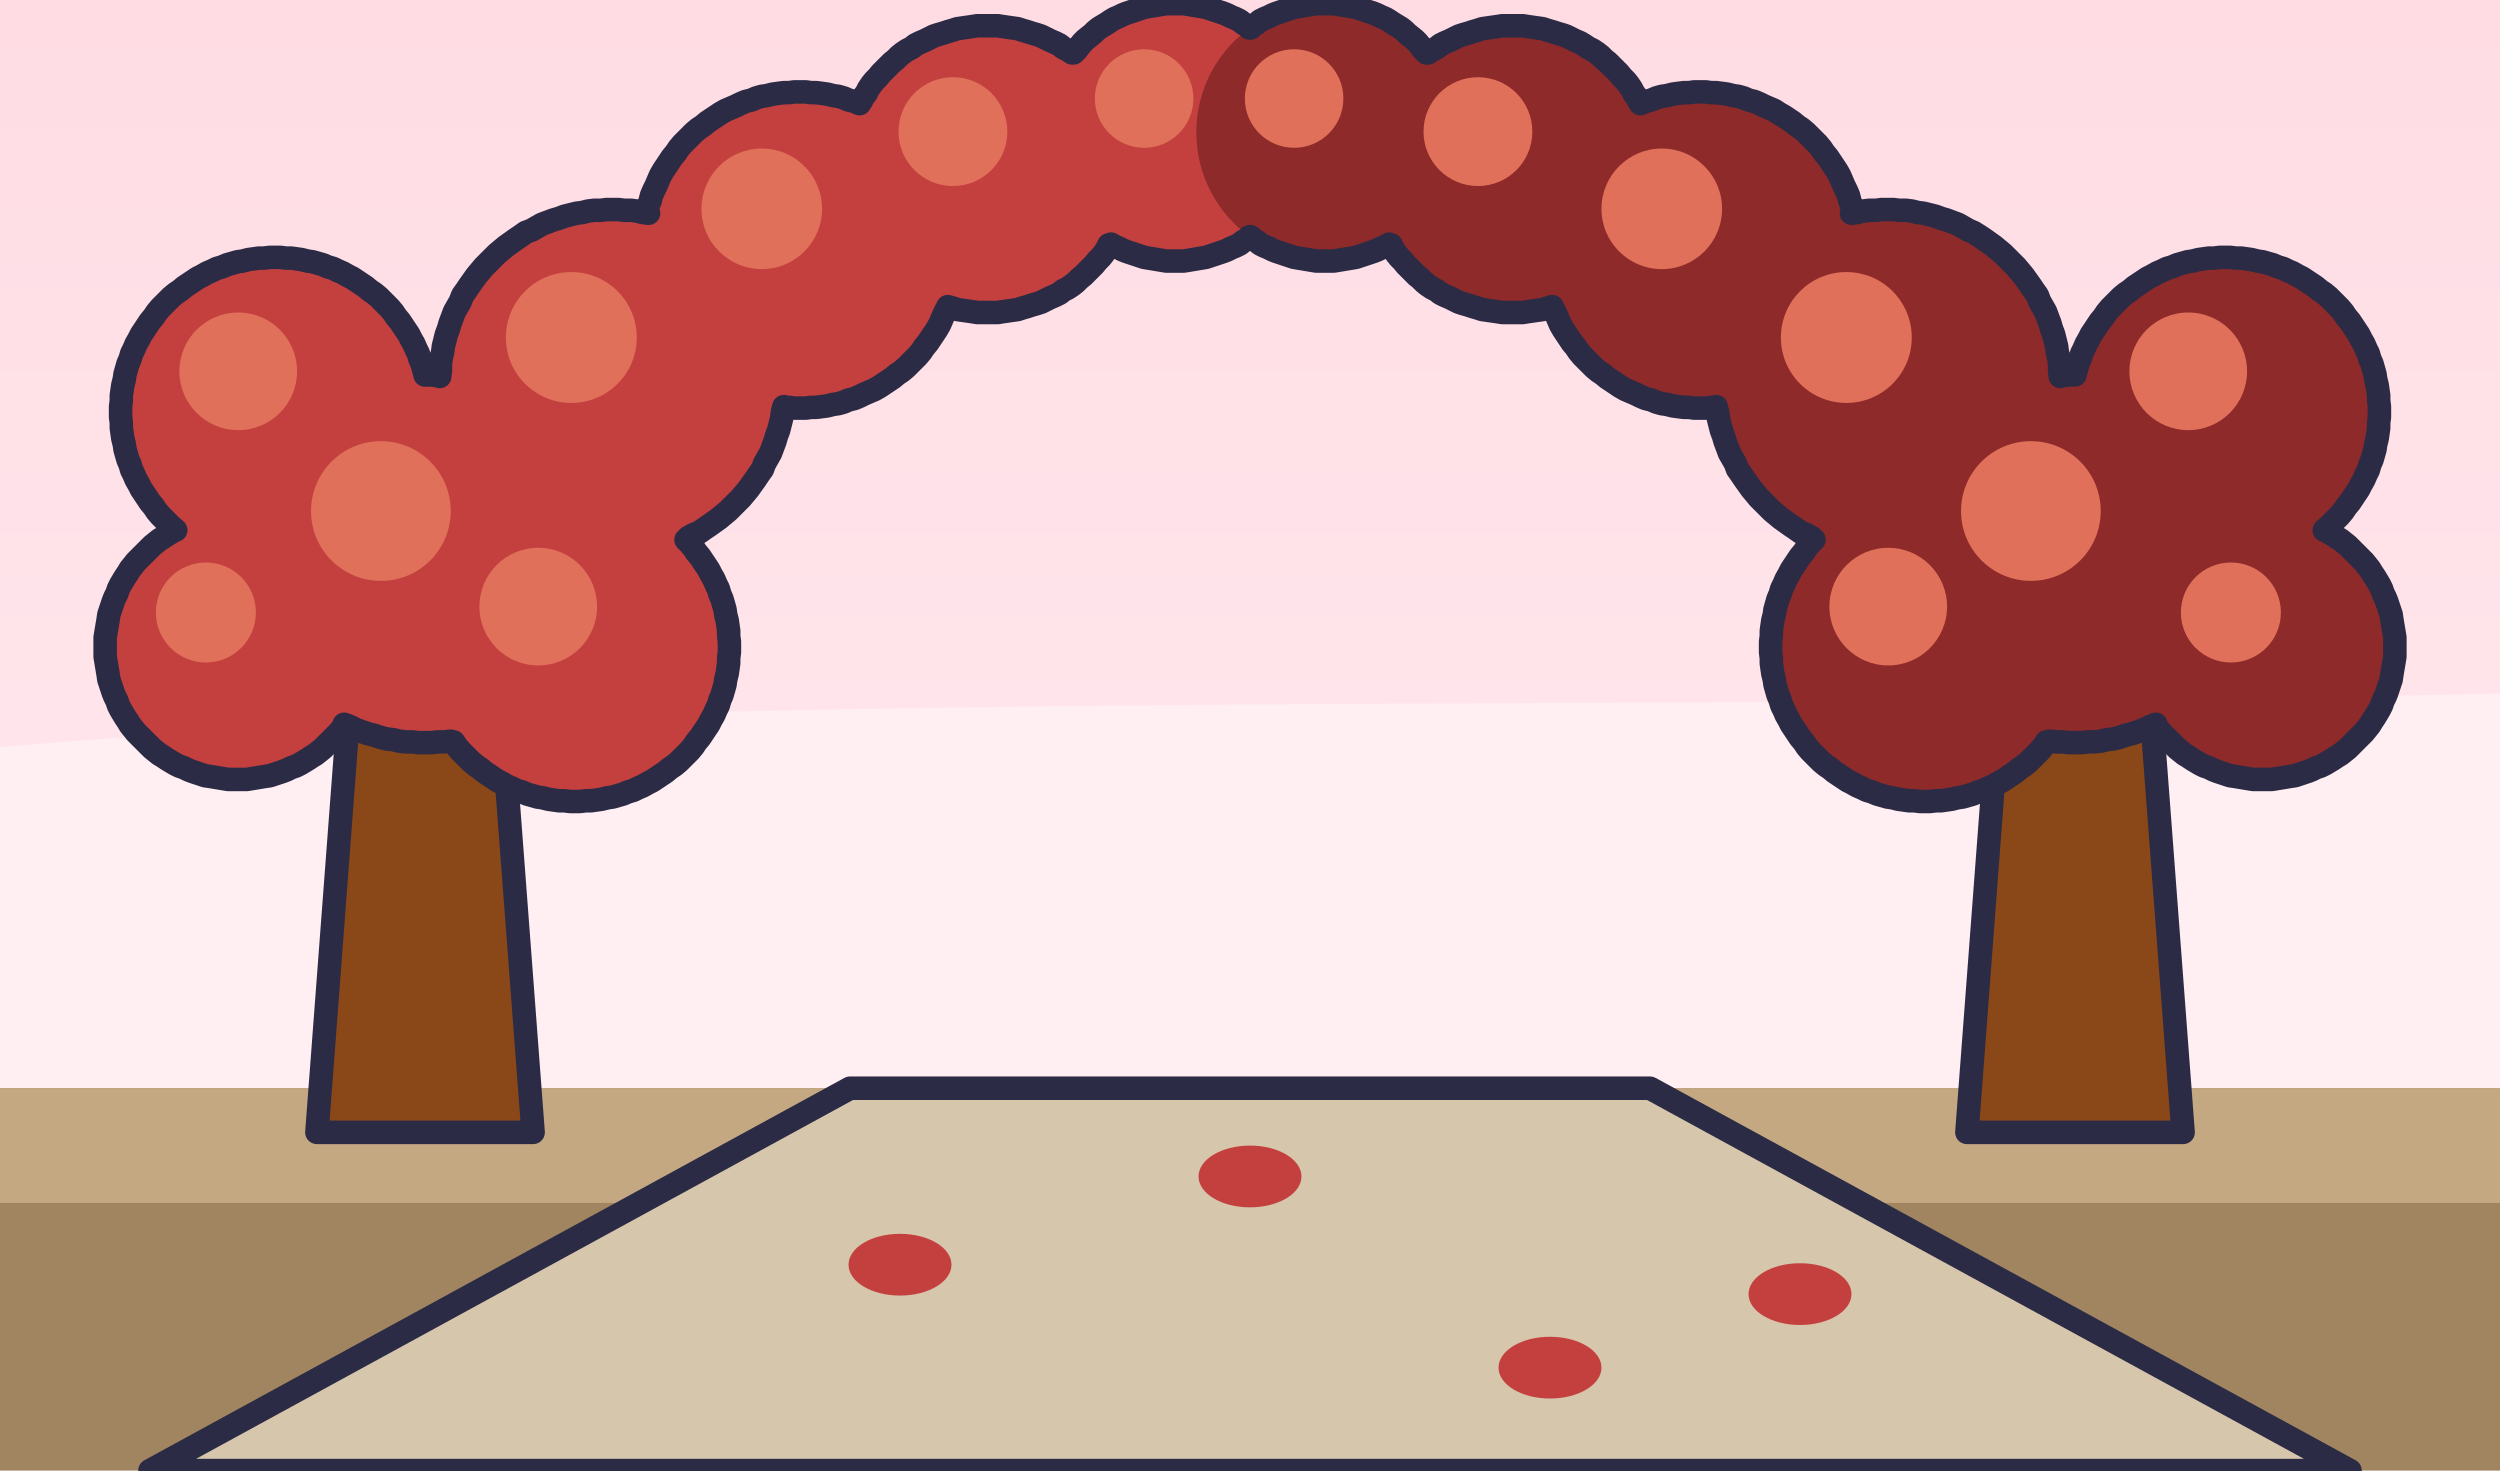
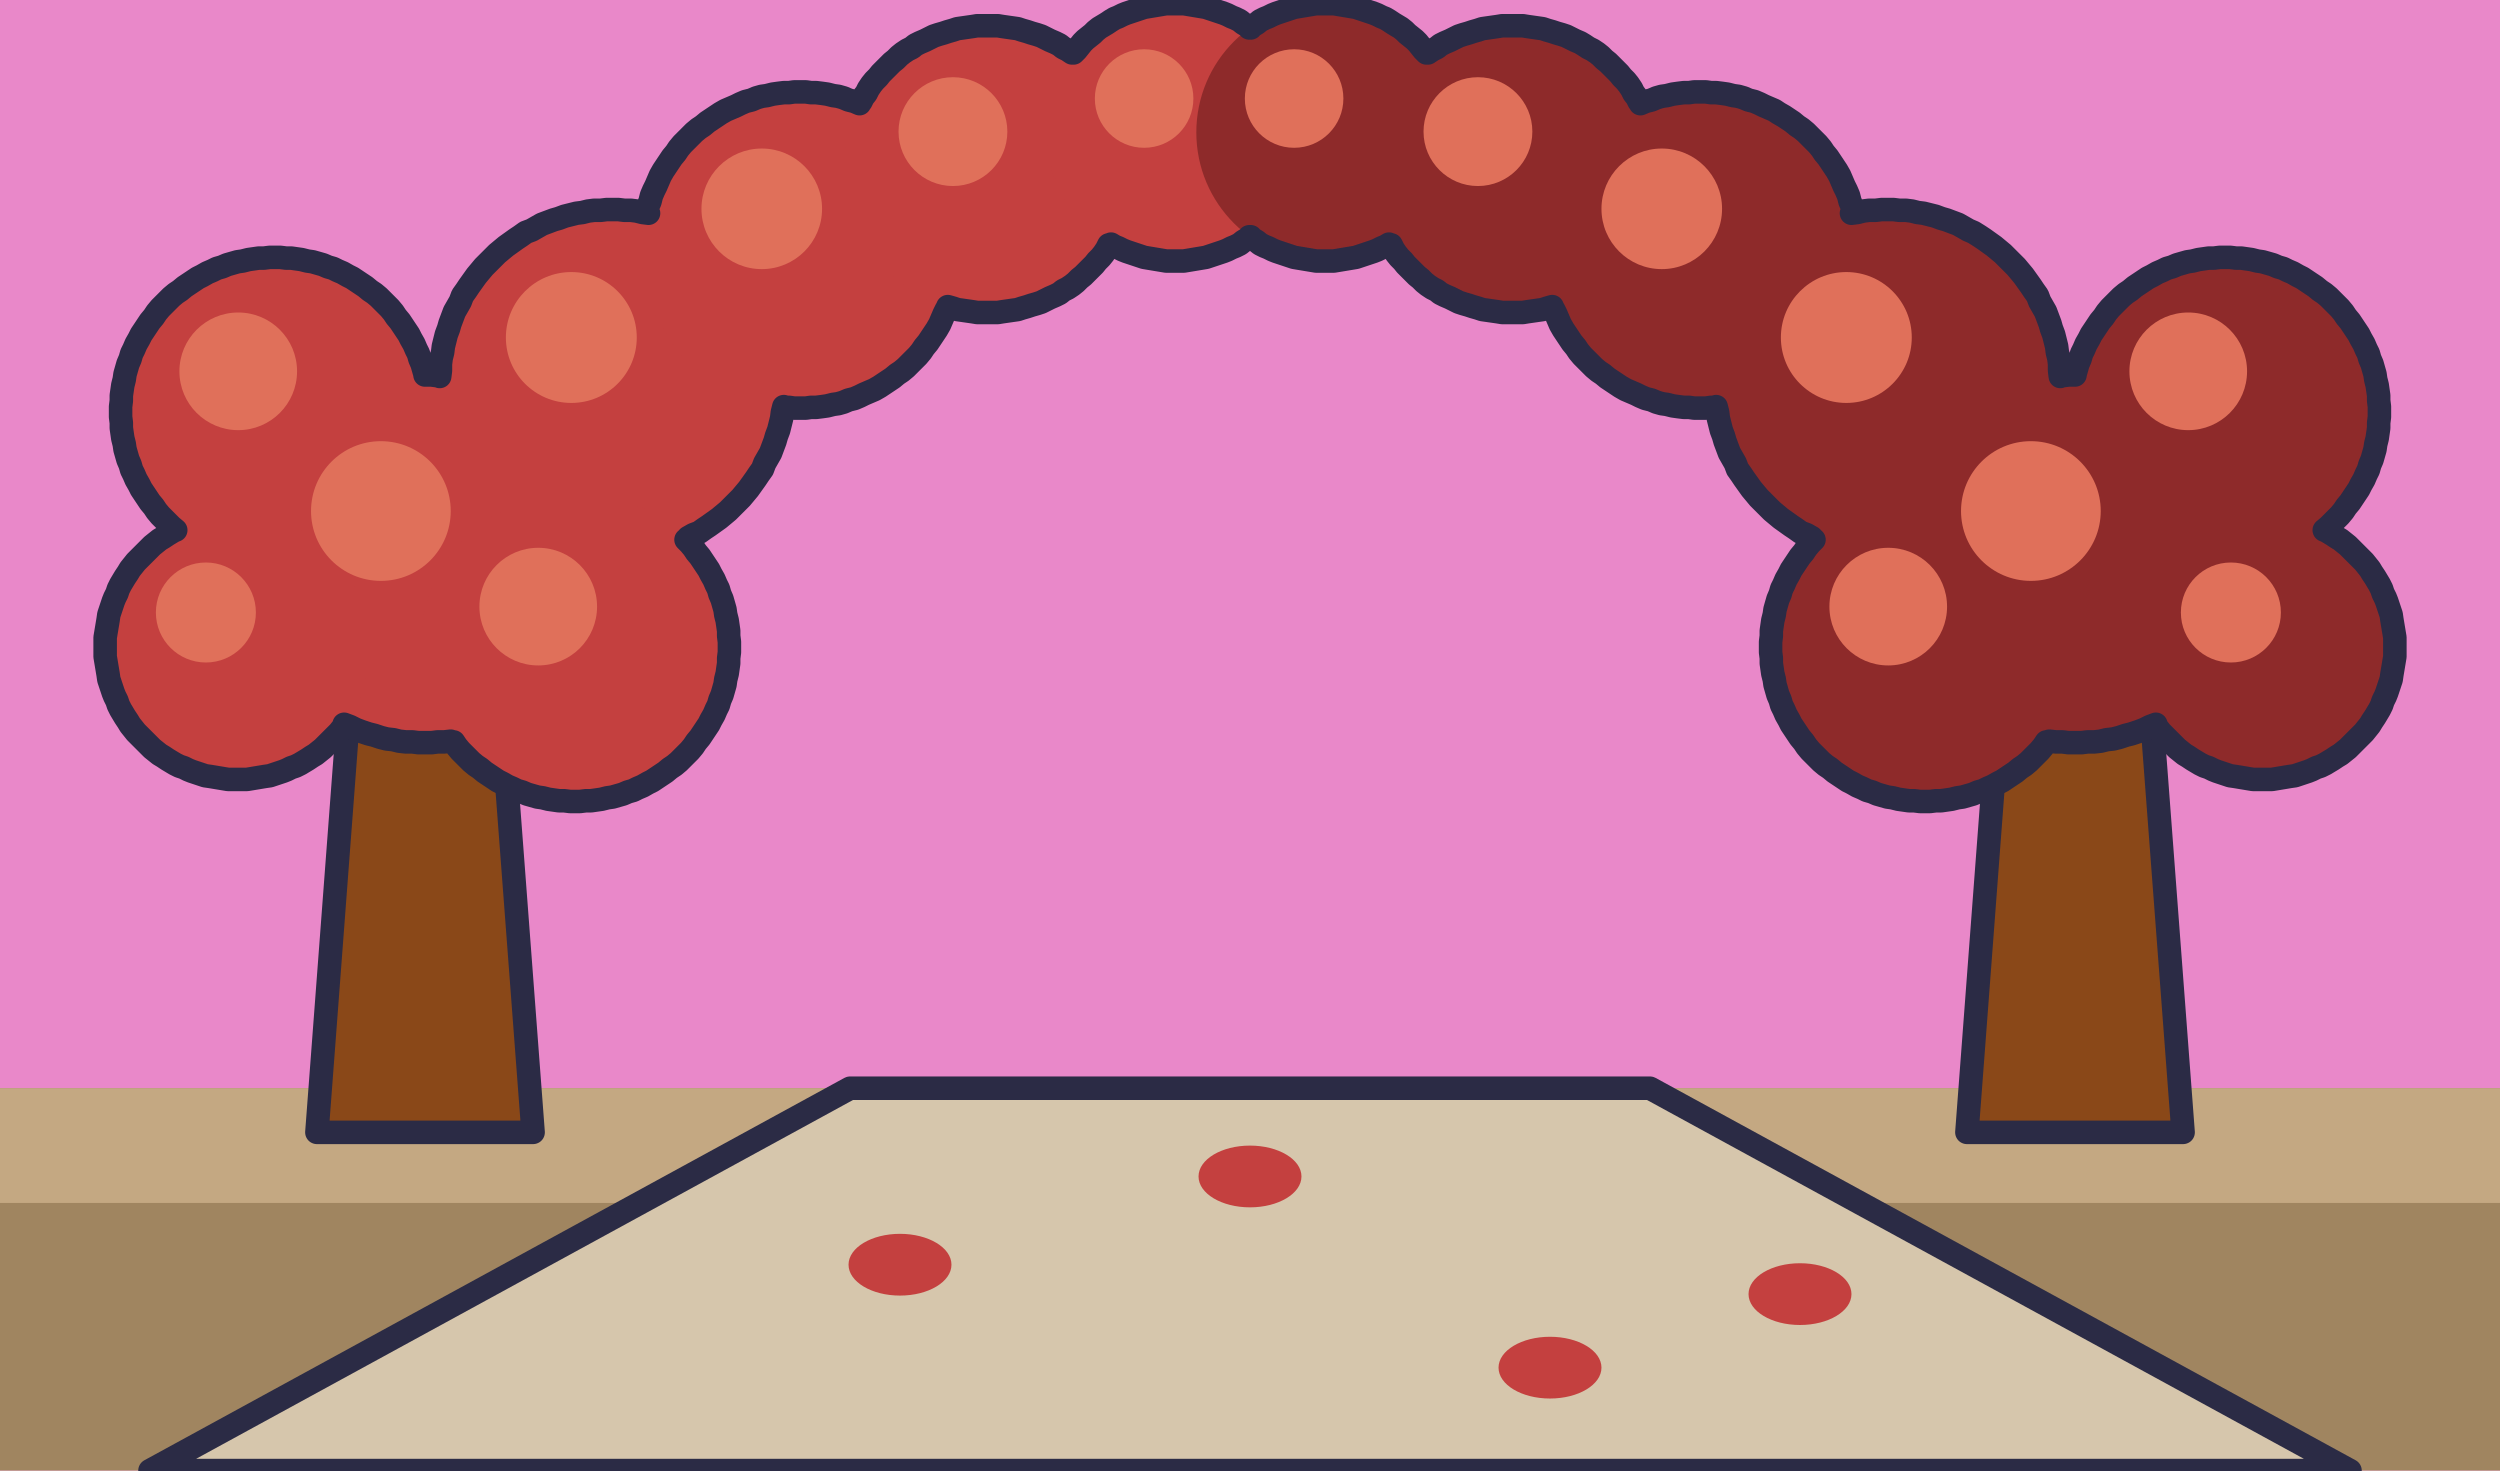
<svg xmlns="http://www.w3.org/2000/svg" viewBox="0 0 340 200" width="340" height="200" role="img" aria-label="내장산 단풍 터널" data-landmark="naejangsan-national-park">
  <defs>
    <linearGradient id="sky" x1="0" y1="0" x2="0" y2="1">
-       <stop offset="0" stop-color="#FFDCE4" />
-       <stop offset="1" stop-color="#FFEEF2" />
+       <stop offset="0" stop-color="#E988C9" />
+       <stop offset="1" stop-color="#E988C9" />
    </linearGradient>
  </defs>
  <rect width="340" height="200" fill="url(#sky)" />
-   <path d="M0,101.6 C95.2,93.3 231.2,97.0 340.0,94.3 L340.0,148.0 L0,148.0 Z" fill="#FFEEF2" opacity="1" />
+   <path d="M0,101.6 C95.2,93.3 231.2,97.0 340.0,94.3 L340.0,148.0 L0,148.0 Z" fill="#E988C9" opacity="1" />
  <rect y="148.0" width="340" height="52.0" fill="#A08560" />
  <rect y="148.0" width="340" height="15.6" fill="#C4A882" />
  <path d="M115.6,148.0 L224.4,148.0 L319.6,200.0 L20.4,200.0 Z" fill="#D6C6AC" />
  <path d="M49.6,68.0 L66.0,68.0 L72.5,154.0 L43.1,154.0 Z" fill="#8A4818" />
  <path d="M274.0,68.0 L290.4,68.0 L296.9,154.0 L267.5,154.0 Z" fill="#8A4818" />
  <g fill="none" stroke="#2B2B45" stroke-width="3.2" stroke-linejoin="round" stroke-linecap="round">
    <path d="M49.6,68.0 L66.0,68.0 L72.5,154.0 L43.1,154.0 Z" />
    <path d="M274.0,68.0 L290.4,68.0 L296.9,154.0 L267.5,154.0 Z" />
  </g>
  <circle cx="57.8" cy="76.0" r="25.0" fill="#C4403F" />
  <circle cx="83.3" cy="52.0" r="23.5" fill="#C4403F" />
  <circle cx="108.8" cy="34.0" r="21.5" fill="#C4403F" />
  <circle cx="134.3" cy="23.0" r="19.5" fill="#C4403F" />
  <circle cx="159.8" cy="18.0" r="17.5" fill="#C4403F" />
  <circle cx="37.4" cy="56.0" r="21.0" fill="#C4403F" />
  <circle cx="32.3" cy="88.0" r="18.0" fill="#C4403F" />
  <circle cx="78.2" cy="88.0" r="21.0" fill="#C4403F" />
  <circle cx="282.2" cy="76.0" r="25.0" fill="#8E2A2A" />
  <circle cx="256.7" cy="52.0" r="23.5" fill="#8E2A2A" />
  <circle cx="231.2" cy="34.0" r="21.5" fill="#8E2A2A" />
  <circle cx="205.7" cy="23.0" r="19.5" fill="#8E2A2A" />
  <circle cx="180.2" cy="18.0" r="17.5" fill="#8E2A2A" />
  <circle cx="302.6" cy="56.0" r="21.0" fill="#8E2A2A" />
  <circle cx="307.7" cy="88.0" r="18.0" fill="#8E2A2A" />
  <circle cx="261.8" cy="88.0" r="21.0" fill="#8E2A2A" />
  <circle cx="51.8" cy="69.5" r="9.5" fill="#E0705A" />
  <circle cx="77.7" cy="45.9" r="8.9" fill="#E0705A" />
  <circle cx="103.6" cy="28.4" r="8.2" fill="#E0705A" />
  <circle cx="129.6" cy="17.9" r="7.4" fill="#E0705A" />
  <circle cx="155.6" cy="13.4" r="6.7" fill="#E0705A" />
  <circle cx="32.4" cy="50.5" r="8.0" fill="#E0705A" />
  <circle cx="28.0" cy="83.3" r="6.8" fill="#E0705A" />
  <circle cx="73.2" cy="82.5" r="8.0" fill="#E0705A" />
  <circle cx="276.2" cy="69.5" r="9.5" fill="#E0705A" />
  <circle cx="251.1" cy="45.9" r="8.9" fill="#E0705A" />
  <circle cx="226.0" cy="28.4" r="8.2" fill="#E0705A" />
  <circle cx="201.0" cy="17.9" r="7.4" fill="#E0705A" />
  <circle cx="176.0" cy="13.4" r="6.7" fill="#E0705A" />
  <circle cx="297.6" cy="50.5" r="8.0" fill="#E0705A" />
  <circle cx="303.4" cy="83.3" r="6.8" fill="#E0705A" />
  <circle cx="256.8" cy="82.5" r="8.0" fill="#E0705A" />
  <g fill="none" stroke="#2B2B45" stroke-width="3.2" stroke-linejoin="round" stroke-linecap="round">
    <path d="M61.3,100.8 L60.4,100.9 L59.5,100.9 L58.7,101.0 L57.8,101.0 L56.9,101.0 L56.1,100.9 L55.2,100.9 L54.3,100.8 L53.5,100.6 L52.6,100.5 L51.8,100.3 L50.9,100.0 L50.1,99.8 L49.2,99.5 L48.4,99.2 L47.6,98.8 L46.8,98.5 M57.8,51.0 L58.7,51.0 L59.5,51.1 M106.6,55.3 L106.4,56.1 L106.3,56.9 L106.1,57.7 L105.9,58.5 L105.6,59.3 L105.4,60.0 L105.1,60.8 L104.8,61.6 L104.4,62.3 L104.0,63.0 L103.7,63.8 L103.2,64.5 L102.8,65.1 L102.3,65.8 L101.8,66.5 L101.3,67.1 L100.8,67.7 L100.2,68.3 L99.6,68.9 L99.0,69.5 L98.4,70.0 L97.8,70.5 L97.1,71.0 L96.4,71.5 L95.8,71.9 L95.1,72.4 L94.3,72.7 L93.6,73.1 M59.8,51.2 L59.9,50.4 L59.9,49.5 L60.0,48.7 L60.2,47.9 L60.3,47.1 L60.5,46.3 L60.7,45.5 L61.0,44.7 L61.2,44.0 L61.5,43.2 L61.8,42.4 L62.2,41.7 L62.6,41.0 L62.9,40.2 L63.4,39.5 L63.8,38.9 L64.3,38.2 L64.8,37.5 L65.3,36.9 L65.8,36.3 L66.4,35.7 L67.0,35.1 L67.6,34.5 L68.2,34.0 L68.8,33.5 L69.5,33.0 L70.2,32.5 L70.8,32.1 L71.5,31.6 L72.3,31.3 L73.0,30.9 L73.7,30.5 L74.5,30.2 L75.3,29.9 L76.0,29.7 L76.8,29.4 L77.6,29.2 L78.4,29.0 L79.2,28.9 L80.0,28.7 L80.8,28.6 L81.7,28.6 L82.5,28.5 L83.3,28.5 L84.1,28.5 L84.9,28.6 L85.8,28.6 L86.6,28.7 L87.4,28.9 L88.2,29.0 M128.7,42.1 L128.4,42.7 L128.1,43.4 L127.8,44.1 L127.4,44.8 L127.0,45.4 L126.6,46.0 L126.2,46.6 L125.7,47.2 L125.3,47.8 L124.8,48.4 L124.3,48.9 L123.7,49.5 L123.2,50.0 L122.6,50.5 L122.0,50.9 L121.4,51.4 L120.8,51.8 L120.2,52.2 L119.6,52.6 L118.9,53.0 L118.2,53.3 L117.5,53.6 L116.9,53.9 L116.2,54.2 L115.4,54.4 L114.7,54.7 L114.0,54.9 L113.3,55.0 L112.5,55.2 L111.8,55.3 L111.0,55.4 L110.3,55.4 L109.6,55.5 L108.8,55.5 L108.0,55.5 L107.3,55.4 L106.6,55.4 M87.9,28.8 L88.1,28.1 L88.4,27.4 L88.6,26.6 L88.9,25.9 L89.2,25.3 L89.5,24.6 L89.8,23.9 L90.2,23.2 L90.6,22.6 L91.0,22.0 L91.4,21.4 L91.9,20.8 L92.3,20.2 L92.8,19.6 L93.3,19.1 L93.9,18.5 L94.4,18.0 L95.0,17.5 L95.6,17.1 L96.2,16.6 L96.8,16.2 L97.4,15.8 L98.0,15.4 L98.7,15.0 L99.4,14.7 L100.1,14.4 L100.7,14.1 L101.4,13.8 L102.2,13.6 L102.9,13.3 L103.6,13.1 L104.3,13.0 L105.1,12.8 L105.8,12.7 L106.6,12.6 L107.3,12.6 L108.0,12.5 L108.8,12.5 L109.6,12.5 L110.3,12.6 L111.0,12.6 L111.8,12.7 L112.5,12.8 L113.3,13.0 L114.0,13.1 L114.7,13.3 L115.4,13.6 L116.2,13.8 L116.9,14.1 M150.8,33.3 L150.5,33.9 L150.1,34.5 L149.7,35.0 L149.2,35.5 L148.8,36.0 L148.3,36.5 L147.8,37.0 L147.3,37.5 L146.8,37.9 L146.3,38.4 L145.8,38.8 L145.2,39.2 L144.6,39.5 L144.1,39.9 L143.5,40.2 L142.8,40.5 L142.2,40.8 L141.6,41.1 L141.0,41.3 L140.3,41.5 L139.7,41.7 L139.0,41.9 L138.4,42.1 L137.7,42.2 L137.0,42.3 L136.3,42.4 L135.7,42.5 L135.0,42.5 L134.3,42.5 L133.6,42.5 L132.9,42.5 L132.3,42.4 L131.6,42.3 L130.9,42.2 L130.2,42.1 L129.6,41.9 L128.9,41.7 M117.1,13.8 L117.4,13.2 L117.8,12.7 L118.1,12.1 L118.5,11.5 L118.9,11.0 L119.4,10.5 L119.8,10.0 L120.3,9.5 L120.8,9.0 L121.3,8.5 L121.8,8.1 L122.3,7.6 L122.8,7.2 L123.4,6.8 L124.0,6.5 L124.5,6.1 L125.1,5.8 L125.8,5.5 L126.4,5.2 L127.0,4.9 L127.6,4.7 L128.3,4.5 L128.9,4.3 L129.6,4.1 L130.2,3.9 L130.9,3.8 L131.6,3.7 L132.3,3.6 L132.9,3.5 L133.6,3.5 L134.3,3.5 L135.0,3.5 L135.7,3.5 L136.3,3.6 L137.0,3.7 L137.7,3.8 L138.4,3.9 L139.0,4.1 L139.7,4.3 L140.3,4.5 L141.0,4.7 L141.6,4.9 L142.2,5.2 L142.8,5.5 L143.5,5.8 L144.1,6.1 L144.6,6.5 L145.2,6.8 L145.8,7.2 M170.1,32.2 L169.6,32.5 L169.1,32.8 L168.6,33.2 L168.0,33.5 L167.5,33.7 L166.9,34.0 L166.4,34.2 L165.8,34.4 L165.2,34.6 L164.6,34.8 L164.0,35.0 L163.4,35.1 L162.8,35.2 L162.2,35.3 L161.6,35.4 L161.0,35.5 L160.4,35.5 L159.8,35.5 L159.2,35.5 L158.6,35.5 L158.0,35.4 L157.4,35.3 L156.8,35.2 L156.2,35.1 L155.6,35.0 L155.0,34.8 L154.4,34.6 L153.8,34.4 L153.2,34.2 L152.7,34.0 L152.1,33.7 L151.6,33.5 L151.1,33.2 M146.0,7.2 L146.4,6.8 L146.8,6.3 L147.2,5.8 L147.6,5.4 L148.1,5.0 L148.6,4.6 L149.0,4.2 L149.5,3.8 L150.0,3.5 L150.5,3.2 L151.1,2.8 L151.6,2.5 L152.1,2.3 L152.7,2.0 L153.2,1.8 L153.8,1.6 L154.4,1.4 L155.0,1.2 L155.6,1.0 L156.2,0.9 L156.8,0.8 L157.4,0.7 L158.0,0.6 L158.6,0.5 L159.2,0.5 L159.8,0.5 L160.4,0.5 L161.0,0.5 L161.6,0.6 L162.2,0.7 L162.8,0.8 L163.4,0.9 L164.0,1.0 L164.6,1.2 L165.2,1.4 L165.8,1.6 L166.4,1.8 L166.9,2.0 L167.5,2.3 L168.0,2.5 L168.6,2.8 L169.1,3.2 L169.6,3.5 L170.1,3.8 M23.9,72.1 L23.3,71.6 L22.8,71.1 L22.3,70.6 L21.8,70.1 L21.3,69.5 L20.9,68.9 L20.4,68.3 L20.0,67.7 L19.6,67.1 L19.2,66.5 L18.9,65.9 L18.5,65.2 L18.2,64.5 L17.9,63.9 L17.7,63.2 L17.4,62.5 L17.2,61.8 L17.0,61.1 L16.9,60.4 L16.7,59.6 L16.6,58.9 L16.5,58.2 L16.5,57.5 L16.4,56.7 L16.4,56.0 L16.4,55.3 L16.5,54.5 L16.5,53.8 L16.6,53.1 L16.7,52.4 L16.9,51.6 L17.0,50.9 L17.2,50.2 L17.4,49.5 L17.7,48.8 L17.9,48.1 L18.2,47.5 L18.5,46.8 L18.9,46.1 L19.2,45.5 L19.6,44.9 L20.0,44.3 L20.4,43.7 L20.9,43.1 L21.3,42.5 L21.8,41.9 L22.3,41.4 L22.8,40.9 L23.3,40.4 L23.9,39.9 L24.5,39.5 L25.1,39.0 L25.7,38.6 L26.3,38.2 L26.9,37.8 L27.5,37.5 L28.2,37.1 L28.9,36.8 L29.5,36.5 L30.2,36.3 L30.9,36.0 L31.6,35.8 L32.3,35.6 L33.0,35.5 L33.8,35.3 L34.5,35.2 L35.2,35.1 L35.9,35.1 L36.7,35.0 L37.4,35.0 L38.1,35.0 L38.9,35.1 L39.6,35.1 L40.3,35.2 L41.0,35.3 L41.8,35.5 L42.5,35.6 L43.2,35.8 L43.9,36.0 L44.6,36.3 L45.3,36.5 L45.9,36.8 L46.6,37.1 L47.3,37.5 L47.9,37.8 L48.5,38.2 L49.1,38.6 L49.7,39.0 L50.3,39.5 L50.9,39.9 L51.5,40.4 L52.0,40.9 L52.5,41.4 L53.0,41.9 L53.5,42.5 L53.9,43.1 L54.4,43.7 L54.8,44.3 L55.2,44.9 L55.6,45.5 L55.9,46.1 L56.3,46.8 L56.6,47.5 L56.9,48.1 L57.1,48.8 L57.4,49.5 L57.6,50.2 L57.8,50.9 M46.9,98.6 L46.5,99.1 L46.1,99.6 L45.7,100.0 L45.2,100.5 L44.8,100.9 L44.3,101.4 L43.9,101.8 L43.4,102.2 L42.9,102.6 L42.4,102.9 L41.8,103.3 L41.3,103.6 L40.8,103.9 L40.2,104.2 L39.6,104.4 L39.0,104.7 L38.5,104.9 L37.9,105.1 L37.3,105.3 L36.7,105.5 L36.0,105.6 L35.4,105.7 L34.8,105.8 L34.2,105.9 L33.6,106.0 L32.9,106.0 L32.3,106.0 L31.7,106.0 L31.0,106.0 L30.4,105.9 L29.8,105.8 L29.2,105.7 L28.6,105.6 L27.9,105.5 L27.3,105.3 L26.7,105.1 L26.1,104.9 L25.6,104.7 L25.0,104.4 L24.4,104.2 L23.8,103.9 L23.3,103.6 L22.8,103.3 L22.2,102.9 L21.7,102.6 L21.2,102.2 L20.7,101.8 L20.3,101.4 L19.8,100.9 L19.4,100.5 L18.9,100.0 L18.5,99.6 L18.1,99.1 L17.7,98.6 L17.4,98.1 L17.0,97.5 L16.7,97.0 L16.4,96.5 L16.1,95.9 L15.9,95.3 L15.6,94.7 L15.4,94.2 L15.2,93.6 L15.0,93.0 L14.8,92.4 L14.7,91.7 L14.6,91.1 L14.5,90.5 L14.4,89.9 L14.3,89.3 L14.3,88.6 L14.3,88.0 L14.3,87.4 L14.3,86.7 L14.4,86.1 L14.5,85.5 L14.6,84.9 L14.7,84.3 L14.8,83.6 L15.0,83.0 L15.2,82.4 L15.4,81.8 L15.6,81.3 L15.9,80.7 L16.1,80.1 L16.4,79.5 L16.7,79.0 L17.0,78.5 L17.4,77.9 L17.7,77.4 L18.1,76.9 L18.5,76.4 L18.9,76.0 L19.4,75.5 L19.8,75.1 L20.3,74.6 L20.7,74.2 L21.2,73.8 L21.7,73.4 L22.2,73.1 L22.8,72.7 L23.3,72.4 L23.8,72.1 M99.2,88.0 L99.2,88.7 L99.1,89.5 L99.1,90.2 L99.0,90.9 L98.9,91.6 L98.7,92.4 L98.6,93.1 L98.4,93.8 L98.2,94.5 L97.9,95.2 L97.7,95.9 L97.4,96.5 L97.1,97.2 L96.7,97.9 L96.4,98.5 L96.0,99.1 L95.6,99.7 L95.2,100.3 L94.7,100.9 L94.3,101.5 L93.8,102.1 L93.3,102.6 L92.8,103.1 L92.3,103.6 L91.7,104.1 L91.1,104.5 L90.5,105.0 L89.9,105.4 L89.3,105.8 L88.7,106.2 L88.1,106.5 L87.4,106.9 L86.7,107.2 L86.1,107.5 L85.4,107.7 L84.7,108.0 L84.0,108.2 L83.3,108.4 L82.6,108.5 L81.8,108.7 L81.1,108.8 L80.4,108.9 L79.7,108.9 L78.9,109.0 L78.2,109.0 L77.5,109.0 L76.7,108.9 L76.0,108.9 L75.3,108.8 L74.6,108.7 L73.8,108.5 L73.1,108.4 L72.4,108.2 L71.7,108.0 L71.0,107.7 L70.3,107.5 L69.7,107.2 L69.0,106.9 L68.3,106.5 L67.7,106.2 L67.1,105.8 L66.5,105.4 L65.9,105.0 L65.3,104.5 L64.7,104.1 L64.1,103.6 L63.6,103.1 L63.1,102.6 L62.6,102.1 L62.1,101.5 L61.7,100.9 M93.3,73.4 L93.8,73.9 L94.3,74.5 L94.7,75.1 L95.2,75.7 L95.6,76.3 L96.0,76.9 L96.4,77.5 L96.7,78.1 L97.1,78.8 L97.4,79.5 L97.7,80.1 L97.9,80.8 L98.2,81.5 L98.4,82.2 L98.6,82.9 L98.7,83.6 L98.9,84.4 L99.0,85.1 L99.1,85.8 L99.1,86.5 L99.2,87.3 L99.2,88.0 M293.2,98.5 L292.4,98.8 L291.6,99.2 L290.8,99.5 L289.9,99.8 L289.1,100.0 L288.2,100.3 L287.4,100.5 L286.5,100.6 L285.7,100.8 L284.8,100.9 L283.9,100.9 L283.1,101.0 L282.2,101.0 L281.3,101.0 L280.5,100.9 L279.6,100.9 L278.7,100.8 M280.5,51.1 L281.3,51.0 L282.2,51.0 M246.4,73.1 L245.7,72.7 L244.9,72.4 L244.2,71.9 L243.6,71.5 L242.9,71.0 L242.2,70.5 L241.6,70.0 L241.0,69.5 L240.4,68.9 L239.8,68.3 L239.2,67.7 L238.7,67.1 L238.2,66.5 L237.7,65.8 L237.2,65.1 L236.8,64.5 L236.3,63.8 L236.0,63.0 L235.6,62.3 L235.2,61.6 L234.9,60.8 L234.6,60.0 L234.4,59.3 L234.1,58.5 L233.9,57.7 L233.7,56.9 L233.6,56.1 L233.4,55.3 M251.8,29.0 L252.6,28.9 L253.4,28.7 L254.2,28.6 L255.1,28.6 L255.9,28.5 L256.7,28.5 L257.5,28.5 L258.3,28.6 L259.2,28.6 L260.0,28.7 L260.8,28.9 L261.6,29.0 L262.4,29.2 L263.2,29.4 L264.0,29.7 L264.7,29.9 L265.5,30.2 L266.3,30.5 L267.0,30.9 L267.7,31.3 L268.4,31.6 L269.2,32.1 L269.8,32.5 L270.5,33.0 L271.2,33.5 L271.8,34.0 L272.4,34.5 L273.0,35.1 L273.6,35.7 L274.2,36.3 L274.7,36.9 L275.2,37.5 L275.7,38.2 L276.2,38.9 L276.6,39.5 L277.1,40.2 L277.4,41.0 L277.8,41.7 L278.2,42.4 L278.5,43.2 L278.8,44.0 L279.0,44.7 L279.3,45.5 L279.5,46.3 L279.7,47.1 L279.8,47.9 L280.0,48.7 L280.1,49.5 L280.1,50.4 L280.2,51.2 M233.4,55.4 L232.7,55.4 L232.0,55.5 L231.2,55.5 L230.4,55.5 L229.7,55.4 L229.0,55.4 L228.2,55.3 L227.5,55.2 L226.7,55.0 L226.0,54.9 L225.3,54.7 L224.6,54.4 L223.8,54.2 L223.1,53.9 L222.5,53.6 L221.8,53.3 L221.1,53.0 L220.4,52.6 L219.8,52.2 L219.2,51.8 L218.6,51.4 L218.0,50.9 L217.4,50.5 L216.8,50.0 L216.3,49.5 L215.7,48.9 L215.2,48.4 L214.7,47.8 L214.3,47.2 L213.8,46.6 L213.4,46.0 L213.0,45.4 L212.6,44.8 L212.2,44.1 L211.9,43.4 L211.6,42.7 L211.3,42.1 M223.1,14.1 L223.8,13.8 L224.6,13.6 L225.3,13.3 L226.0,13.1 L226.7,13.0 L227.5,12.8 L228.2,12.7 L229.0,12.6 L229.7,12.6 L230.4,12.5 L231.2,12.5 L232.0,12.5 L232.7,12.6 L233.4,12.6 L234.2,12.7 L234.9,12.8 L235.7,13.0 L236.4,13.1 L237.1,13.3 L237.8,13.6 L238.6,13.8 L239.3,14.1 L239.9,14.4 L240.6,14.7 L241.3,15.0 L241.9,15.4 L242.6,15.8 L243.2,16.2 L243.8,16.6 L244.4,17.1 L245.0,17.5 L245.6,18.0 L246.1,18.5 L246.7,19.1 L247.2,19.6 L247.7,20.2 L248.1,20.8 L248.6,21.4 L249.0,22.0 L249.4,22.6 L249.8,23.2 L250.2,23.9 L250.5,24.6 L250.8,25.3 L251.1,25.9 L251.4,26.6 L251.6,27.4 L251.9,28.1 L252.1,28.8 M211.1,41.7 L210.4,41.9 L209.8,42.1 L209.1,42.2 L208.4,42.3 L207.7,42.4 L207.1,42.5 L206.4,42.5 L205.7,42.5 L205.0,42.5 L204.3,42.5 L203.7,42.4 L203.0,42.3 L202.3,42.2 L201.6,42.1 L201.0,41.9 L200.3,41.7 L199.7,41.5 L199.0,41.3 L198.4,41.1 L197.8,40.8 L197.2,40.5 L196.5,40.2 L195.9,39.9 L195.4,39.5 L194.8,39.2 L194.2,38.8 L193.7,38.4 L193.2,37.9 L192.7,37.5 L192.2,37.0 L191.7,36.5 L191.2,36.0 L190.8,35.5 L190.3,35.0 L189.9,34.5 L189.5,33.9 L189.2,33.3 M194.2,7.2 L194.8,6.8 L195.4,6.5 L195.9,6.1 L196.5,5.8 L197.2,5.5 L197.8,5.2 L198.4,4.9 L199.0,4.7 L199.7,4.5 L200.3,4.3 L201.0,4.1 L201.6,3.9 L202.3,3.8 L203.0,3.7 L203.7,3.6 L204.3,3.5 L205.0,3.5 L205.7,3.5 L206.4,3.5 L207.1,3.5 L207.7,3.6 L208.4,3.7 L209.1,3.8 L209.8,3.9 L210.4,4.1 L211.1,4.3 L211.7,4.5 L212.4,4.7 L213.0,4.9 L213.6,5.2 L214.2,5.5 L214.9,5.8 L215.4,6.1 L216.0,6.5 L216.6,6.8 L217.2,7.2 L217.7,7.6 L218.2,8.1 L218.7,8.5 L219.2,9.0 L219.7,9.5 L220.2,10.0 L220.6,10.5 L221.1,11.0 L221.5,11.5 L221.9,12.1 L222.2,12.7 L222.6,13.2 L222.9,13.8 M188.9,33.2 L188.4,33.5 L187.9,33.7 L187.3,34.0 L186.8,34.2 L186.2,34.4 L185.6,34.6 L185.0,34.8 L184.4,35.0 L183.8,35.1 L183.2,35.2 L182.6,35.3 L182.0,35.4 L181.4,35.5 L180.8,35.5 L180.2,35.5 L179.6,35.5 L179.0,35.5 L178.4,35.4 L177.8,35.3 L177.2,35.2 L176.6,35.1 L176.0,35.0 L175.4,34.8 L174.8,34.6 L174.2,34.4 L173.6,34.2 L173.1,34.0 L172.5,33.7 L172.0,33.5 L171.4,33.2 L170.9,32.8 L170.4,32.5 L169.9,32.2 M169.9,3.8 L170.4,3.5 L170.9,3.2 L171.4,2.8 L172.0,2.5 L172.5,2.3 L173.1,2.0 L173.6,1.8 L174.2,1.6 L174.8,1.4 L175.4,1.2 L176.0,1.0 L176.6,0.9 L177.2,0.8 L177.8,0.7 L178.4,0.6 L179.0,0.5 L179.6,0.5 L180.2,0.5 L180.8,0.5 L181.4,0.5 L182.0,0.6 L182.6,0.7 L183.2,0.8 L183.8,0.9 L184.4,1.0 L185.0,1.2 L185.6,1.4 L186.2,1.6 L186.8,1.8 L187.3,2.0 L187.9,2.3 L188.4,2.5 L188.9,2.8 L189.5,3.2 L190.0,3.5 L190.5,3.8 L191.0,4.2 L191.4,4.6 L191.9,5.0 L192.4,5.4 L192.8,5.8 L193.2,6.3 L193.6,6.8 L194.0,7.2 M323.6,56.0 L323.6,56.7 L323.5,57.5 L323.5,58.2 L323.4,58.9 L323.3,59.6 L323.1,60.4 L323.0,61.1 L322.8,61.8 L322.6,62.5 L322.3,63.2 L322.1,63.9 L321.8,64.5 L321.5,65.2 L321.1,65.9 L320.8,66.5 L320.4,67.1 L320.0,67.7 L319.6,68.3 L319.1,68.9 L318.7,69.5 L318.2,70.1 L317.7,70.6 L317.2,71.1 L316.7,71.6 L316.1,72.1 M282.2,50.9 L282.4,50.2 L282.6,49.5 L282.9,48.8 L283.1,48.1 L283.4,47.5 L283.7,46.8 L284.1,46.1 L284.4,45.5 L284.8,44.9 L285.2,44.3 L285.6,43.7 L286.1,43.1 L286.5,42.5 L287.0,41.9 L287.5,41.4 L288.0,40.9 L288.5,40.4 L289.1,39.9 L289.7,39.5 L290.3,39.0 L290.9,38.6 L291.5,38.2 L292.1,37.8 L292.7,37.5 L293.4,37.1 L294.1,36.8 L294.7,36.5 L295.4,36.3 L296.1,36.0 L296.8,35.8 L297.5,35.6 L298.2,35.5 L299.0,35.3 L299.7,35.2 L300.4,35.1 L301.1,35.1 L301.9,35.0 L302.6,35.0 L303.3,35.0 L304.1,35.1 L304.8,35.1 L305.5,35.2 L306.2,35.3 L307.0,35.5 L307.7,35.6 L308.4,35.8 L309.1,36.0 L309.8,36.3 L310.5,36.5 L311.1,36.8 L311.8,37.1 L312.5,37.5 L313.1,37.8 L313.7,38.2 L314.3,38.6 L314.9,39.0 L315.5,39.5 L316.1,39.9 L316.7,40.4 L317.2,40.9 L317.7,41.4 L318.2,41.9 L318.7,42.5 L319.1,43.1 L319.6,43.7 L320.0,44.3 L320.4,44.9 L320.8,45.5 L321.1,46.1 L321.5,46.8 L321.8,47.5 L322.1,48.1 L322.3,48.8 L322.6,49.5 L322.8,50.2 L323.0,50.9 L323.1,51.6 L323.3,52.4 L323.4,53.1 L323.5,53.8 L323.5,54.5 L323.6,55.3 L323.6,56.0 M325.7,88.0 L325.7,88.6 L325.7,89.3 L325.6,89.9 L325.5,90.5 L325.4,91.1 L325.3,91.7 L325.2,92.4 L325.0,93.0 L324.8,93.6 L324.6,94.2 L324.4,94.7 L324.1,95.3 L323.9,95.9 L323.6,96.5 L323.3,97.0 L323.0,97.5 L322.6,98.1 L322.3,98.6 L321.9,99.1 L321.5,99.6 L321.1,100.0 L320.6,100.5 L320.2,100.9 L319.7,101.4 L319.3,101.8 L318.8,102.2 L318.3,102.6 L317.8,102.9 L317.2,103.3 L316.7,103.6 L316.2,103.9 L315.6,104.2 L315.0,104.4 L314.4,104.7 L313.9,104.9 L313.3,105.1 L312.7,105.3 L312.1,105.5 L311.4,105.6 L310.8,105.7 L310.2,105.8 L309.6,105.9 L309.0,106.0 L308.3,106.0 L307.7,106.0 L307.1,106.0 L306.4,106.0 L305.8,105.9 L305.2,105.8 L304.6,105.7 L304.0,105.6 L303.3,105.5 L302.7,105.3 L302.1,105.1 L301.5,104.9 L301.0,104.7 L300.4,104.4 L299.8,104.2 L299.2,103.9 L298.7,103.6 L298.2,103.3 L297.6,102.9 L297.1,102.6 L296.6,102.2 L296.1,101.8 L295.7,101.4 L295.2,100.9 L294.8,100.5 L294.3,100.0 L293.9,99.6 L293.5,99.1 L293.1,98.6 M316.2,72.1 L316.7,72.4 L317.2,72.7 L317.8,73.1 L318.3,73.4 L318.8,73.8 L319.3,74.2 L319.7,74.6 L320.2,75.1 L320.6,75.5 L321.1,76.0 L321.5,76.4 L321.9,76.9 L322.3,77.4 L322.6,77.9 L323.0,78.5 L323.3,79.0 L323.6,79.5 L323.9,80.1 L324.1,80.7 L324.4,81.3 L324.6,81.8 L324.8,82.4 L325.0,83.0 L325.2,83.6 L325.3,84.3 L325.4,84.9 L325.5,85.5 L325.6,86.1 L325.7,86.7 L325.7,87.4 L325.7,88.0 M278.3,100.9 L277.9,101.5 L277.4,102.1 L276.9,102.6 L276.4,103.1 L275.9,103.6 L275.3,104.1 L274.7,104.5 L274.1,105.0 L273.5,105.4 L272.9,105.8 L272.3,106.2 L271.7,106.5 L271.0,106.9 L270.3,107.2 L269.7,107.5 L269.0,107.7 L268.3,108.0 L267.6,108.2 L266.9,108.4 L266.2,108.5 L265.4,108.7 L264.7,108.8 L264.0,108.9 L263.3,108.9 L262.5,109.0 L261.8,109.0 L261.1,109.0 L260.3,108.9 L259.6,108.9 L258.9,108.8 L258.2,108.7 L257.4,108.5 L256.7,108.4 L256.0,108.2 L255.3,108.0 L254.6,107.7 L253.9,107.5 L253.3,107.2 L252.6,106.9 L251.9,106.5 L251.3,106.2 L250.7,105.8 L250.1,105.4 L249.5,105.0 L248.9,104.5 L248.3,104.1 L247.7,103.6 L247.2,103.1 L246.7,102.6 L246.2,102.1 L245.7,101.5 L245.3,100.9 L244.8,100.3 L244.4,99.7 L244.0,99.1 L243.6,98.5 L243.3,97.9 L242.9,97.2 L242.6,96.5 L242.3,95.9 L242.1,95.2 L241.8,94.5 L241.6,93.8 L241.4,93.1 L241.3,92.4 L241.1,91.6 L241.0,90.9 L240.9,90.2 L240.9,89.5 L240.8,88.7 L240.8,88.0 L240.8,87.3 L240.9,86.5 L240.9,85.8 L241.0,85.1 L241.1,84.4 L241.3,83.6 L241.4,82.9 L241.6,82.2 L241.8,81.5 L242.1,80.8 L242.3,80.1 L242.6,79.5 L242.9,78.8 L243.3,78.1 L243.6,77.5 L244.0,76.9 L244.4,76.3 L244.8,75.7 L245.3,75.1 L245.7,74.5 L246.2,73.9 L246.7,73.4" />
  </g>
  <g fill="none" stroke="#2B2B45" stroke-width="3.2" stroke-linejoin="round" stroke-linecap="round">
    <path d="M115.6,148.0 L224.4,148.0 L319.6,200.0 L20.4,200.0 Z" />
  </g>
  <ellipse cx="122.4" cy="172.0" rx="7.0" ry="4.2" fill="#C4403F" />
  <ellipse cx="210.8" cy="186.0" rx="7.0" ry="4.2" fill="#C4403F" />
  <ellipse cx="170.0" cy="160.0" rx="7.0" ry="4.2" fill="#C4403F" />
  <ellipse cx="244.8" cy="176.0" rx="7.0" ry="4.2" fill="#C4403F" />
</svg>
